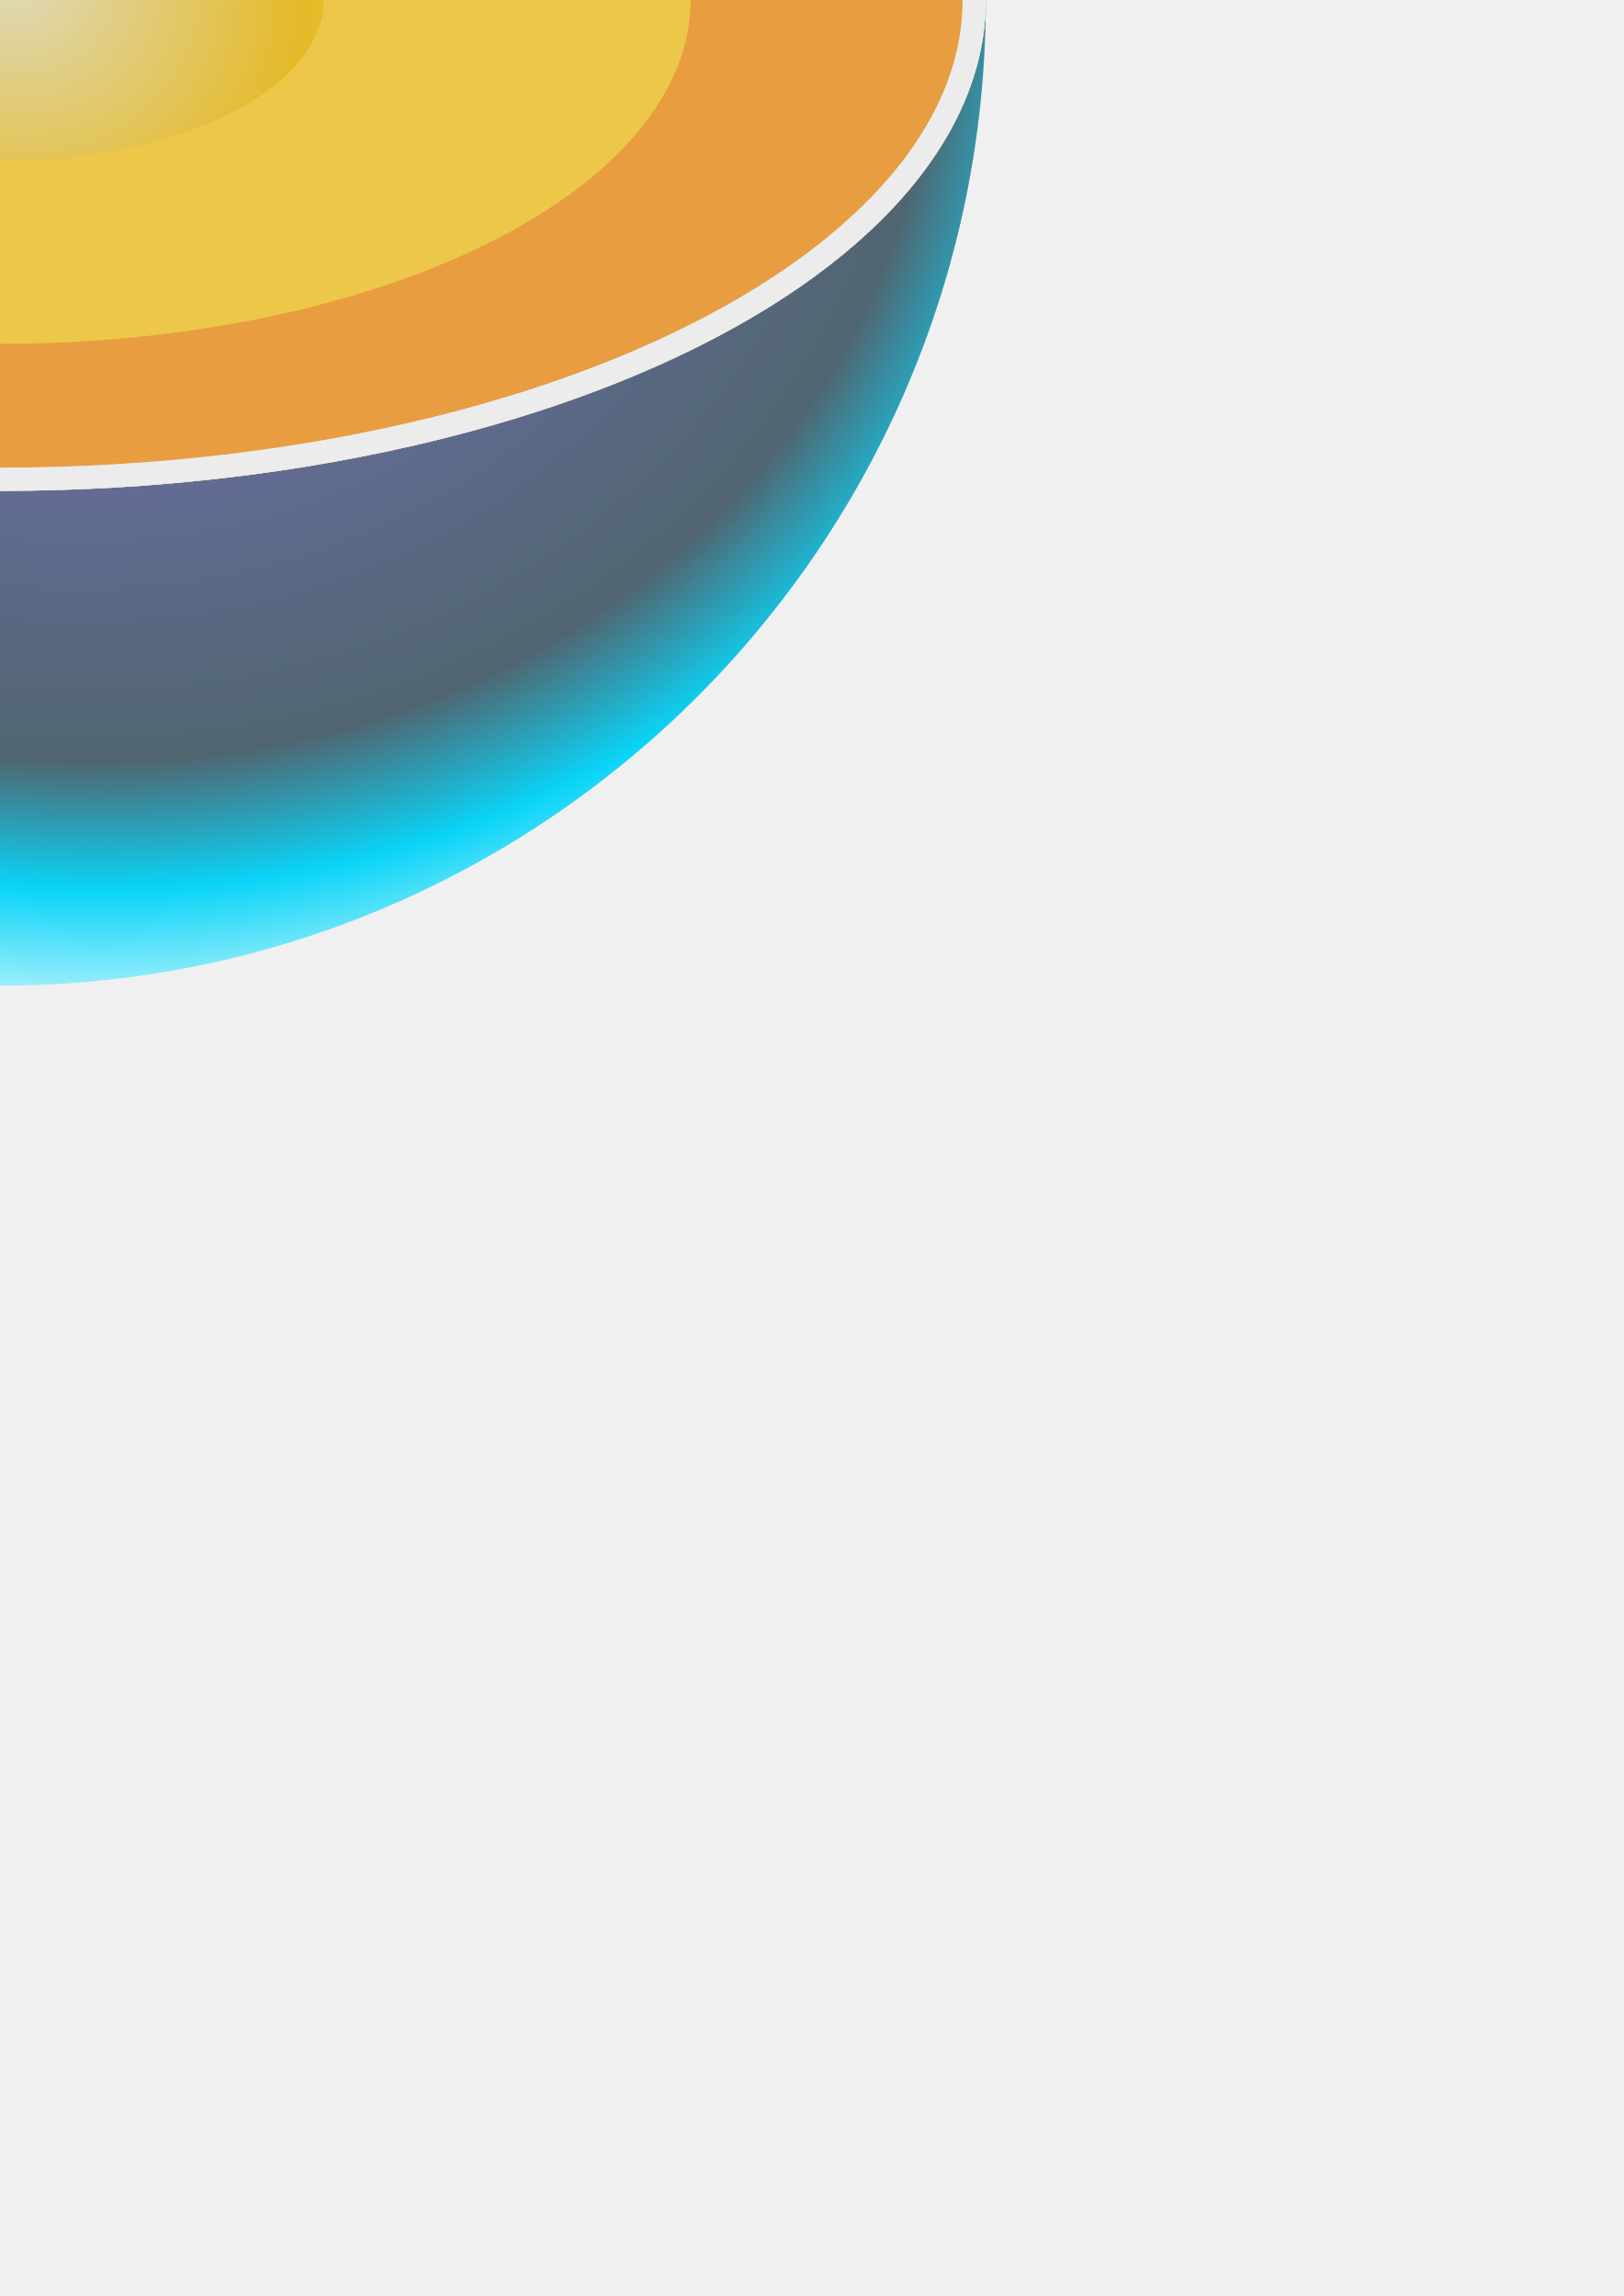
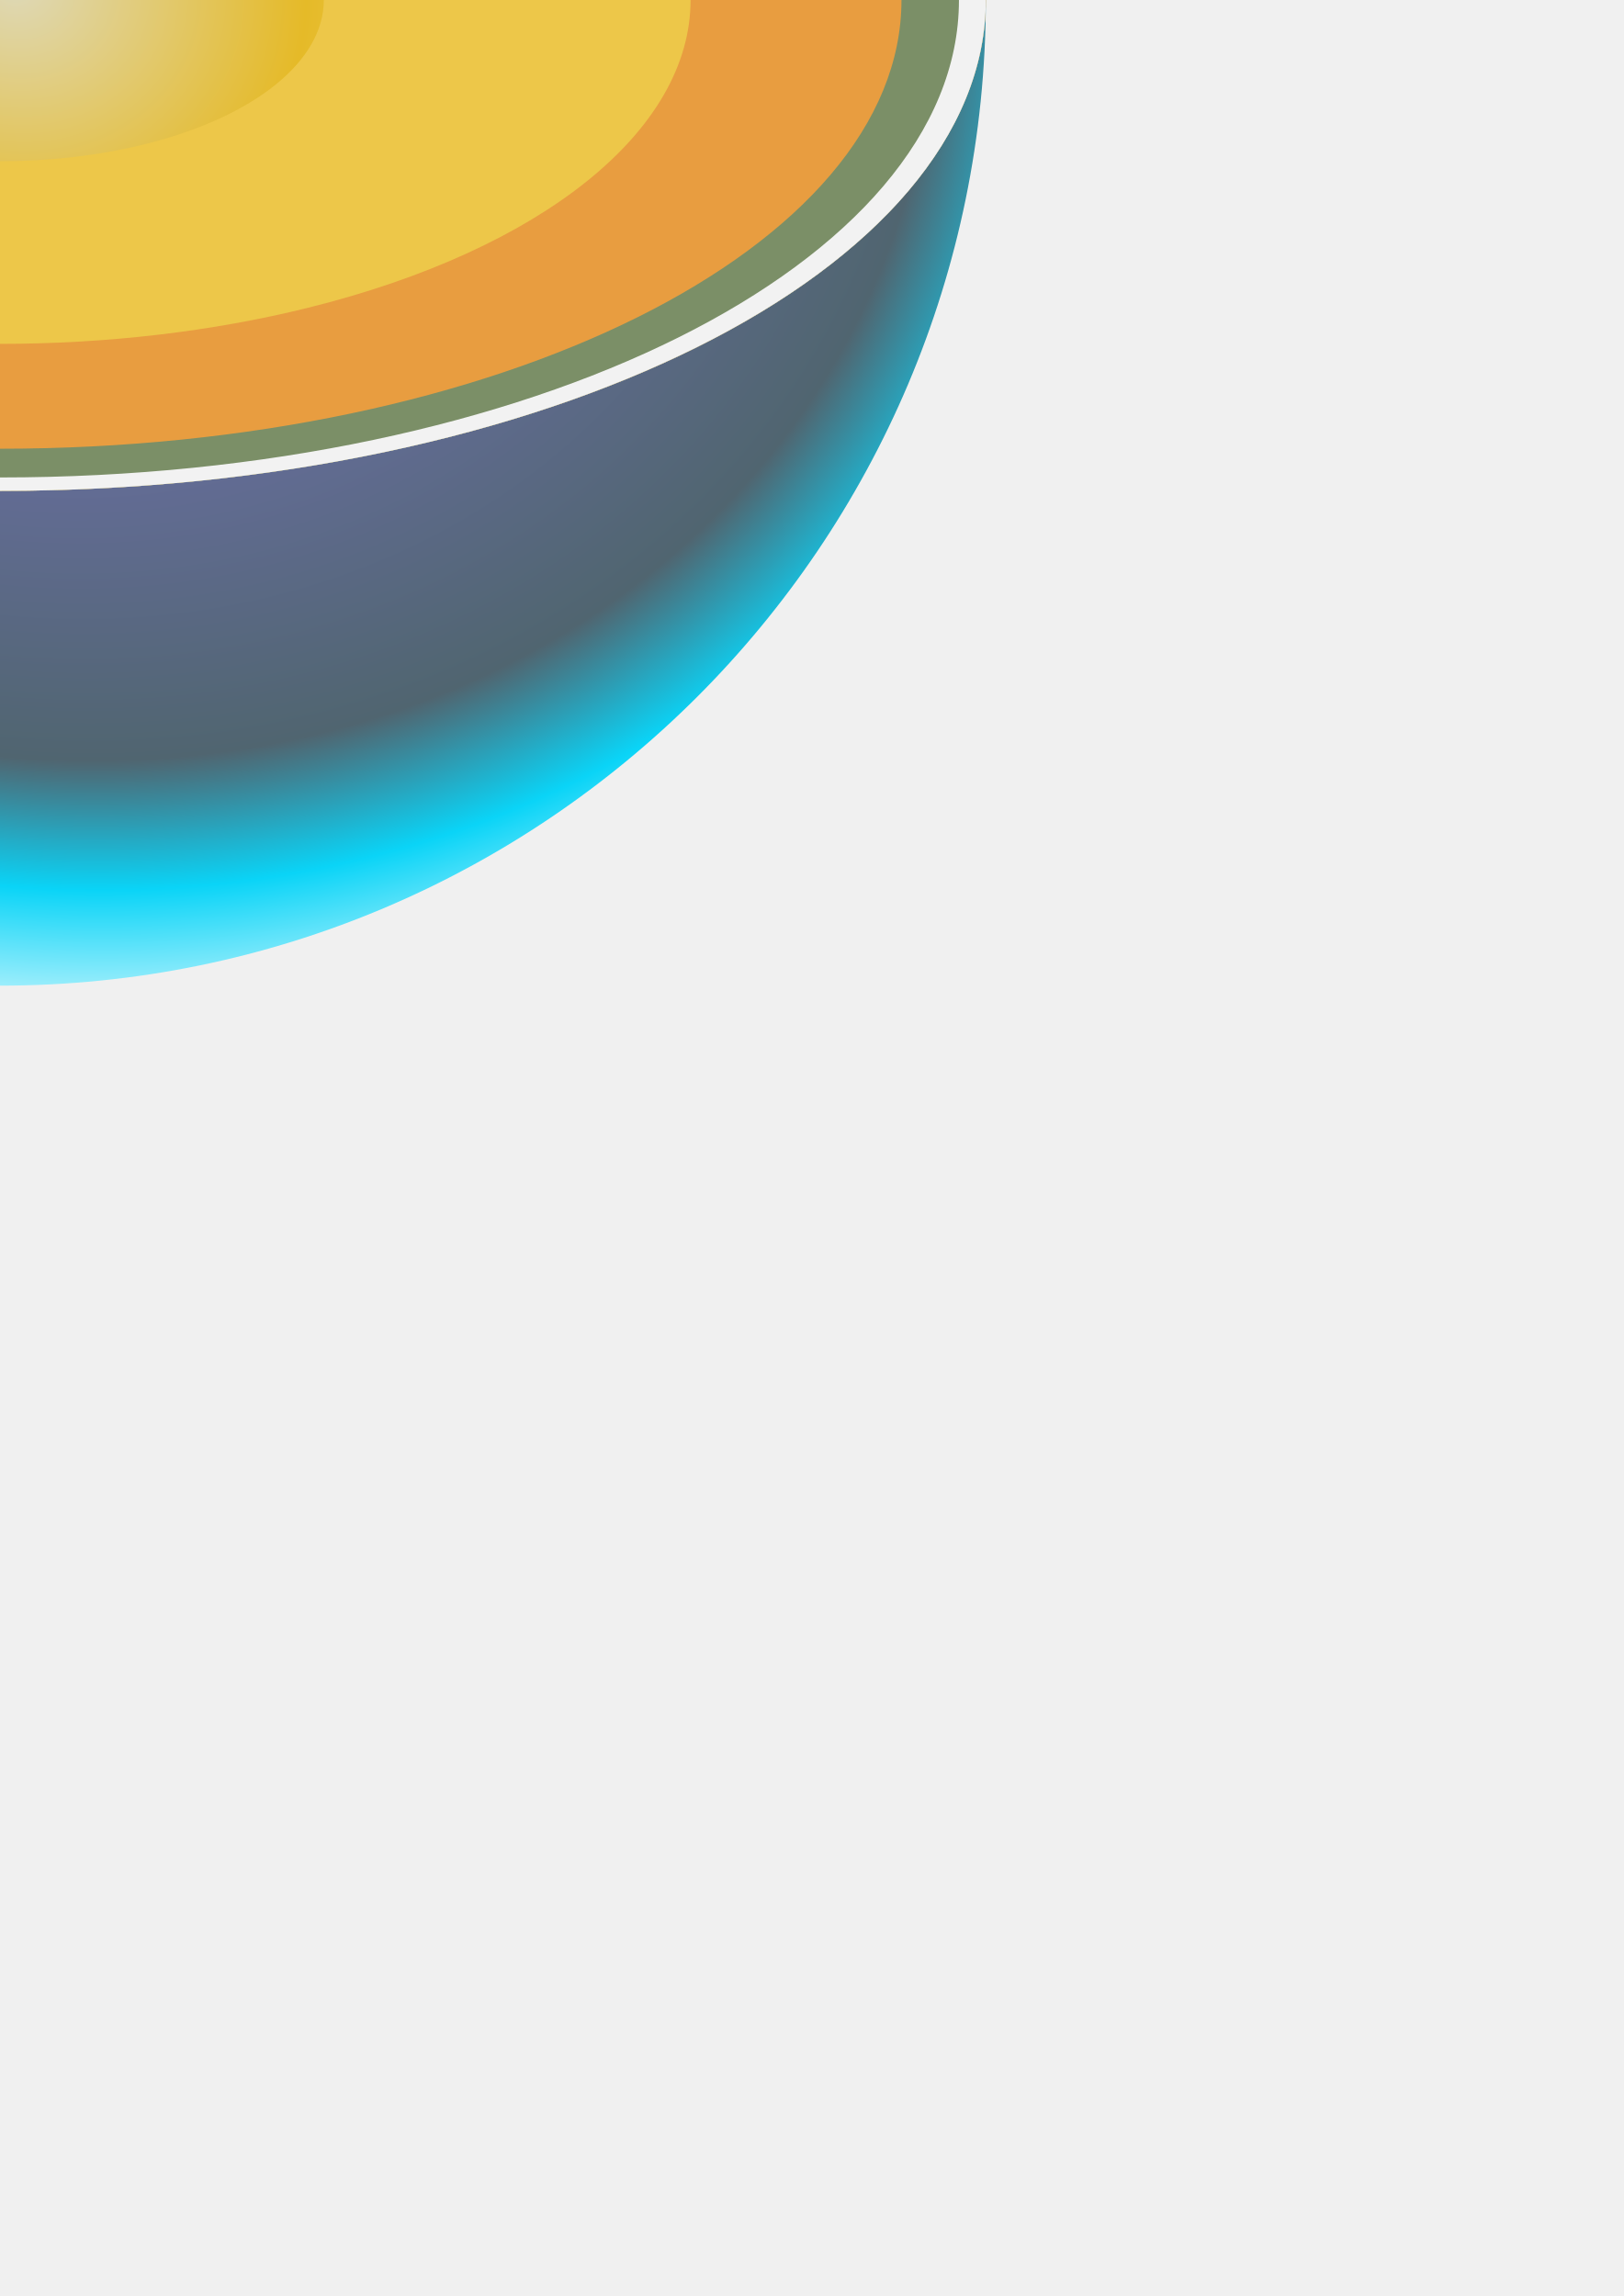
<svg xmlns="http://www.w3.org/2000/svg" xmlns:xlink="http://www.w3.org/1999/xlink" width="210mm" height="297mm" viewBox="0 0 210 297" version="1.1" id="svg8">
  <defs id="defs2">
    <linearGradient id="linearGradient912">
      <stop style="stop-color:#ded9b9;stop-opacity:1" offset="0" id="stop904" />
      <stop style="stop-color:#e5ba28;stop-opacity:1" offset="0.728" id="stop906" />
      <stop style="stop-color:#edc749;stop-opacity:1" offset="1" id="stop910" />
    </linearGradient>
    <linearGradient id="linearGradient2581">
      <stop style="stop-color:#8679da;stop-opacity:1" offset="0" id="stop2577" />
      <stop style="stop-color:#506570;stop-opacity:1" offset="0.731" id="stop2587" />
      <stop style="stop-color:#0ad4f7;stop-opacity:1" offset="0.848" id="stop2585" />
      <stop style="stop-color:#ffffff;stop-opacity:1" offset="1" id="stop2579" />
    </linearGradient>
    <radialGradient xlink:href="#linearGradient2581" id="radialGradient2583" cx="5.369" cy="-6.344" fx="5.369" fy="-6.344" r="128" gradientUnits="userSpaceOnUse" gradientTransform="matrix(1.198492,0.3120392,-0.279559,1.073741,-2.501998,-1.088723)" />
    <radialGradient xlink:href="#linearGradient912" id="radialGradient2653" gradientUnits="userSpaceOnUse" gradientTransform="matrix(0.3936769,0.1024976,-0.09182863,0.3526989,-0.8218484,-0.3576203)" cx="5.369" cy="-6.344" fx="5.369" fy="-6.344" r="128" />
    <radialGradient xlink:href="#linearGradient2581" id="radialGradient2655" gradientUnits="userSpaceOnUse" gradientTransform="matrix(0.3936769,0.1024976,-0.09182863,0.3526989,-0.8218484,-0.3576203)" cx="5.369" cy="-6.344" fx="5.369" fy="-6.344" r="128" />
    <radialGradient xlink:href="#linearGradient2581" id="radialGradient2662" gradientUnits="userSpaceOnUse" gradientTransform="matrix(1.198492,0.3120392,-0.279559,1.073741,-2.501998,-1.088723)" cx="5.369" cy="-6.344" fx="5.369" fy="-6.344" r="128" />
  </defs>
  <g id="layer1" style="display:none;opacity:0.328">
    <circle style="fill:none;stroke:#ff0000;stroke-width:1;stroke-linecap:round" id="path833" cx="-9.4739036e-16" cy="-5.0663948e-07" r="127.5" />
    <ellipse style="fill:none;stroke:#ff0000;stroke-width:1;stroke-linecap:round" id="circle839" cx="0" cy="-5.0663948e-07" rx="63.5" ry="127.5" />
    <ellipse style="fill:none;stroke:#ff0000;stroke-width:1;stroke-linecap:round" id="ellipse841" cx="-5.0663948e-07" cy="-9.4739036e-16" rx="63.5" ry="127.5" transform="rotate(90)" />
    <path style="display:inline;opacity:1;fill:url(#radialGradient2655);fill-opacity:1;stroke:#000000;stroke-width:1;stroke-linecap:round" d="M -0.01,-41.881 A 41.881,41.881 0 0 0 -41.881,0 41.881,41.881 0 0 0 0,41.881 41.881,41.881 0 0 0 41.881,0.031 41.881,20.858 0 0 1 18.671,18.671 41.881,20.858 0 0 1 0,20.858 41.881,20.858 0 0 1 -18.671,18.671 20.858,41.881 0 0 1 -20.858,0 a 20.858,41.881 0 0 1 2.187,-18.671 20.858,41.881 0 0 1 18.661,-23.21 z" id="path2645" />
    <path style="display:inline;opacity:1;fill:url(#radialGradient2662);fill-opacity:1;stroke:#000000;stroke-width:1;stroke-linecap:round" d="M 0.094,-127.5 A 63.5,127.5 0 0 1 56.84,-56.841 127.5,63.5 0 0 1 127.5,-0.031 127.5,127.5 0 0 0 0.094,-127.5 Z" id="path2598" />
+     <ellipse style="fill:none;stroke:#ff0000;stroke-width:1;stroke-linecap:round" id="ellipse3287" cx="0" cy="-4.8187871e-07" rx="60.384" ry="121.269" />
+     <ellipse style="fill:none;stroke:#ff0000;stroke-width:1;stroke-linecap:round" id="ellipse3290" cx="-4.8187871e-07" cy="3.5527124e-16" rx="60.384" ry="121.269" transform="rotate(90)" />
+     <ellipse style="display:inline;opacity:0.328;fill:none;stroke:#ff0000;stroke-width:1;stroke-linecap:round" id="ellipse3351" cx="-4.8187871e-07" cy="3.4156879e-16" rx="58.046" ry="116.592" transform="rotate(90)" />
+     <ellipse style="fill:none;stroke:#ff0000;stroke-width:1;stroke-linecap:round" id="ellipse6333" cx="0" cy="-4.2518292e-07" rx="53.25" ry="107.001" />
  </g>
  <g id="layer2" style="display:inline;opacity:1">
    <path style="fill:url(#radialGradient2583);fill-opacity:1;stroke:none;stroke-width:1;stroke-linecap:round" d="M -0.031,-127.5 A 127.5,127.5 0 0 0 -127.5,0 127.5,127.5 0 0 0 0,127.5 127.5,127.5 0 0 0 127.5,0.094 127.5,63.5 0 0 1 56.841,56.84 127.5,63.5 0 0 1 0,63.5 127.5,63.5 0 0 1 -56.84,56.841 63.5,127.5 0 0 1 -63.5,0 a 63.5,127.5 0 0 1 6.659,-56.84 63.5,127.5 0 0 1 56.81,-70.66 z" id="circle843" />
    <path style="display:inline;fill:#e89d40;fill-opacity:1;stroke:none;stroke-width:1;stroke-linecap:round" d="M 56.84,-56.841 -56.84,56.841 A 127.5,63.5 0 0 0 0,63.5 127.5,63.5 0 0 0 56.841,56.84 127.5,63.5 0 0 0 127.5,0 127.5,63.5 0 0 0 56.84,-56.841 Z" id="path897" />
    <path style="display:inline;fill:#df5d36;fill-opacity:1;stroke:none;stroke-width:1;stroke-linecap:round" d="M 0,-127.5 A 63.5,127.5 0 0 0 -56.841,-56.84 63.5,127.5 0 0 0 -63.5,0 63.5,127.5 0 0 0 -56.84,56.841 L 56.84,-56.841 A 63.5,127.5 0 0 0 0,-127.5 Z" id="ellipse845" />
    <path style="display:inline;fill:#e89d40;fill-opacity:1;stroke:none;stroke-width:1;stroke-linecap:round" d="M 0,-89.314 A 44.482,89.313 0 0 0 -39.817,-39.817 44.482,89.313 0 0 0 -44.482,0 44.482,89.313 0 0 0 -39.817,39.817 L 39.817,-39.817 A 44.482,89.313 0 0 0 0,-89.314 Z" id="path871" />
    <path style="display:inline;fill:#edc749;fill-opacity:1;stroke:none;stroke-width:1;stroke-linecap:round" d="M 39.817,-39.817 -39.817,39.817 A 89.313,44.482 0 0 0 0,44.482 89.313,44.482 0 0 0 39.817,39.817 89.313,44.482 0 0 0 89.314,0 89.313,44.482 0 0 0 39.817,-39.817 Z" id="path869" />
    <path style="fill:url(#radialGradient2653);fill-opacity:1;stroke:none;stroke-width:1;stroke-linecap:round" d="M 0,-41.881 A 20.858,41.881 0 0 0 -18.671,-18.671 20.858,41.881 0 0 0 -20.858,0 20.858,41.881 0 0 0 -18.671,18.671 41.881,20.858 0 0 0 0,20.858 41.881,20.858 0 0 0 18.671,18.671 41.881,20.858 0 0 0 41.881,0 a 41.881,20.858 0 0 0 -6.4e-4,-0.12 41.881,20.858 0 0 0 -0.002,-0.103 41.881,20.858 0 0 1 0.002,0.103 41.881,20.858 0 0 1 6.4e-4,0.068 41.881,41.881 0 0 0 -41.842,-41.829 20.858,41.881 0 0 0 -0.003,0 20.858,41.881 0 0 0 -0.036,0 z" id="path2643" />
-     <path id="path887" style="display:inline;fill:#cccccc;fill-opacity:1;stroke:none;stroke-width:3.78;stroke-linecap:round" d="M 0,-481.891 A 240,481.89 0 0 0 -214.832,-214.83 240,481.89 0 0 0 -240,0 240,481.89 0 0 0 -214.83,214.832 481.89,240 0 0 0 0,240 481.89,240 0 0 0 214.832,214.83 481.89,240 0 0 0 481.891,0 481.89,240 0 0 0 214.83,-214.832 240,481.89 0 0 0 0,-481.891 Z m 0,11.338 c 41.227,1.9e-4 81.66,23.384 117.5,67.938 35.84,44.554 66.332,109.915 86.324,190.514 l 1.645,6.631 6.631,1.645 c 80.6,19.992 145.962,50.484 190.516,86.324 44.554,35.841 67.938,76.275 67.938,117.502 -1.9e-4,41.227 -23.384,81.66 -67.938,117.5 -44.554,35.84 -109.915,66.332 -190.514,86.324 C 146.361,220.131 73.682,228.662 0,228.662 -71.2,228.662 -141.402,220.625 -205.373,205.375 -220.623,141.404 -228.662,71.201 -228.662,0 c -3.4e-4,-73.681 8.53,-146.36 24.836,-212.1 19.992,-80.6 50.484,-145.962 86.324,-190.516 35.841,-44.554 76.275,-67.938 117.502,-67.938 z" transform="scale(0.2645833)" />
-     <path id="path878" style="display:inline;fill:#ececec;fill-opacity:1;stroke:none;stroke-width:3.78;stroke-linecap:round" d="m 214.83,-214.832 -9.361,9.361 6.631,1.645 c 80.6,19.992 145.962,50.484 190.516,86.324 44.554,35.841 67.938,76.275 67.938,117.502 -1.9e-4,41.227 -23.384,81.66 -67.938,117.5 -44.554,35.84 -109.915,66.332 -190.514,86.324 C 146.361,220.131 73.682,228.662 0,228.662 c -71.2,3.3e-4 -141.402,-8.037 -205.373,-23.287 l -9.457,9.457 A 481.89,240 0 0 0 0,240 481.89,240 0 0 0 2.076,239.998 481.89,240 0 0 0 214.832,214.83 481.89,240 0 0 0 474.658,41.422 481.89,240 0 0 0 475.357,39.383 481.89,240 0 0 0 476.021,37.342 481.89,240 0 0 0 481.891,0 a 481.89,240 0 0 0 -0.004,-1.035 481.89,240 0 0 0 -10.701,-49.273 481.89,240 0 0 0 -0.889,-2.021 481.89,240 0 0 0 -0.457,-1.008 481.89,240 0 0 0 -0.467,-1.008 481.89,240 0 0 0 -5.137,-10.023 481.89,240 0 0 0 -1.131,-1.99 481.89,240 0 0 0 -8.189,-12.811 481.89,240 0 0 0 -1.387,-1.951 481.89,240 0 0 0 -20.145,-23.82 481.89,240 0 0 0 -1.834,-1.855 481.89,240 0 0 0 -216.721,-108.035 z" transform="scale(0.2645833)" />
  </g>
-   <g id="layer5" style="display:none" />
+   <g id="layer4" style="display:inline">
+     <path id="ellipse3355" style="display:inline;opacity:1;fill:#627352;fill-opacity:1;stroke:none;stroke-width:3.78;stroke-linecap:round" d="M 0,-481.891 A 240,481.89 0 0 0 -240,0 a 240,481.89 0 0 0 25.17,214.838 l 18.439,-18.439 A 219.386,440.661 0 0 1 -219.385,0 219.386,440.661 0 0 1 0,-440.66 219.386,440.661 0 0 1 196.391,-196.398 l 18.439,-18.439 A 240,481.89 0 0 0 0,-481.891 Z" transform="scale(0.2645833)" />
+     <path id="path3363" style="display:inline;opacity:1;fill:#7b8f67;fill-opacity:1;stroke:none;stroke-width:3.78;stroke-linecap:round" d="m 214.824,-214.832 -18.434,18.434 -0.006,0.006 A 440.661,219.386 0 0 1 440.66,0 440.661,219.386 0 0 1 0,219.385 440.661,219.386 0 0 1 -196.385,196.393 l -0.006,0.006 -18.434,18.434 A 481.89,240 0 0 0 0,240 481.89,240 0 0 0 481.891,0 481.89,240 0 0 0 214.824,-214.832 Z" transform="scale(0.2645833)" />
+   </g>
+   <g id="layer3" style="display:inline">
+     <path id="ellipse3292" style="display:inline;opacity:1;fill:#cccccc;stroke:none;stroke-width:3.78;stroke-linecap:round" d="M 0,-481.891 A 240,481.89 0 0 0 -240,0 a 240,481.89 0 0 0 25.17,214.838 l 5.875,-5.873 A 233.433,468.755 0 0 1 -233.434,0 233.433,468.755 0 0 1 -0.465,-468.754 a 233.433,468.755 0 0 1 0.016,0 233.433,468.755 0 0 1 0.449,0 233.433,468.755 0 0 1 208.955,259.789 l 5.875,-5.873 A 240,481.89 0 0 0 0,-481.891 Z" transform="scale(0.2645833)" />
+     <path id="path3338" style="display:inline;opacity:1;fill:#f2f2f2;stroke:none;stroke-width:3.78;stroke-linecap:round" d="m 214.824,-214.832 -5.869,5.867 -0.006,0.006 A 468.755,233.433 0 0 1 468.754,0 468.755,233.433 0 0 1 0,233.434 468.755,233.433 0 0 1 -208.949,208.959 l -0.006,0.006 -5.869,5.867 A 481.89,240 0 0 0 0,240 481.89,240 0 0 0 481.891,0 481.89,240 0 0 0 214.824,-214.832 Z" transform="scale(0.2645833)" />
+     <path style="opacity:1;fill:#f9f9f9;stroke:#000000;stroke-width:0.265px;stroke-linecap:butt;stroke-linejoin:miter;stroke-opacity:1" d="M -56.84,56.843 Z" id="path3340" />
+   </g>
+   <g id="layer5" style="display:inline">
+     <path style="display:inline;opacity:0.5;fill:#ffffff;stroke:none;stroke-width:3.78;stroke-linecap:round" d="m 0,-481.891 c -0.348,-2.2e-4 -0.697,0.001 -1.045,0.004 -29.109,0.063 -58.133,2.763 -86.717,8.057 -19.539,2.525 -35.197,13.863 -42.906,25.828 l 50.559,-6.25 0.012,-0.008 12.883,73.066 h 0.002 C -45.629,-396.56 -22.899,-404.412 0,-404.412 Z" id="ellipse6336" transform="scale(0.2645833)" />
+   </g>
</svg>
